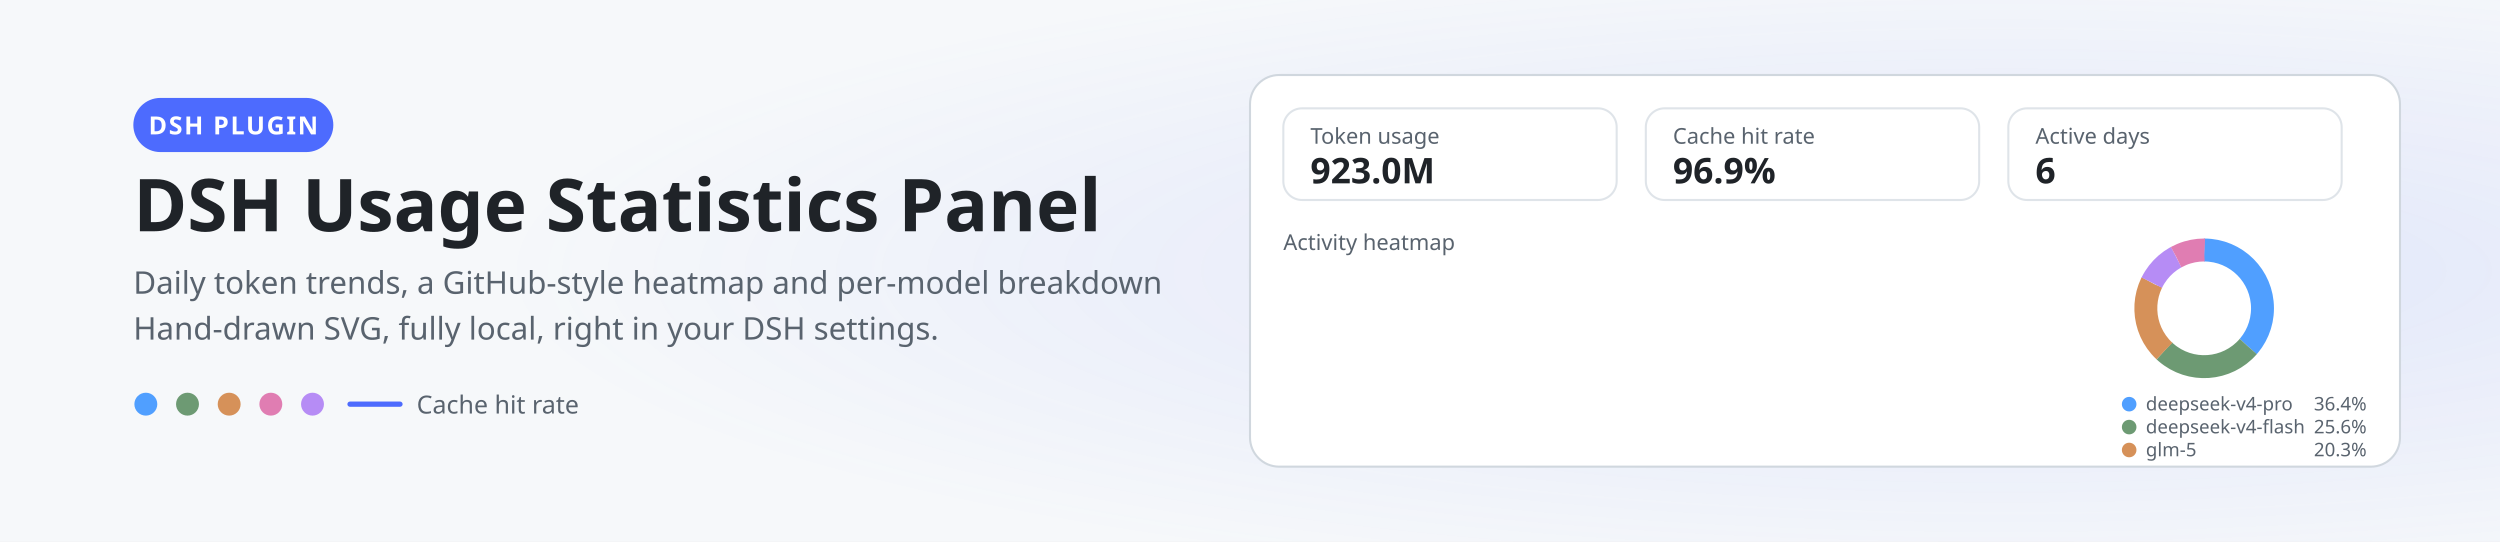
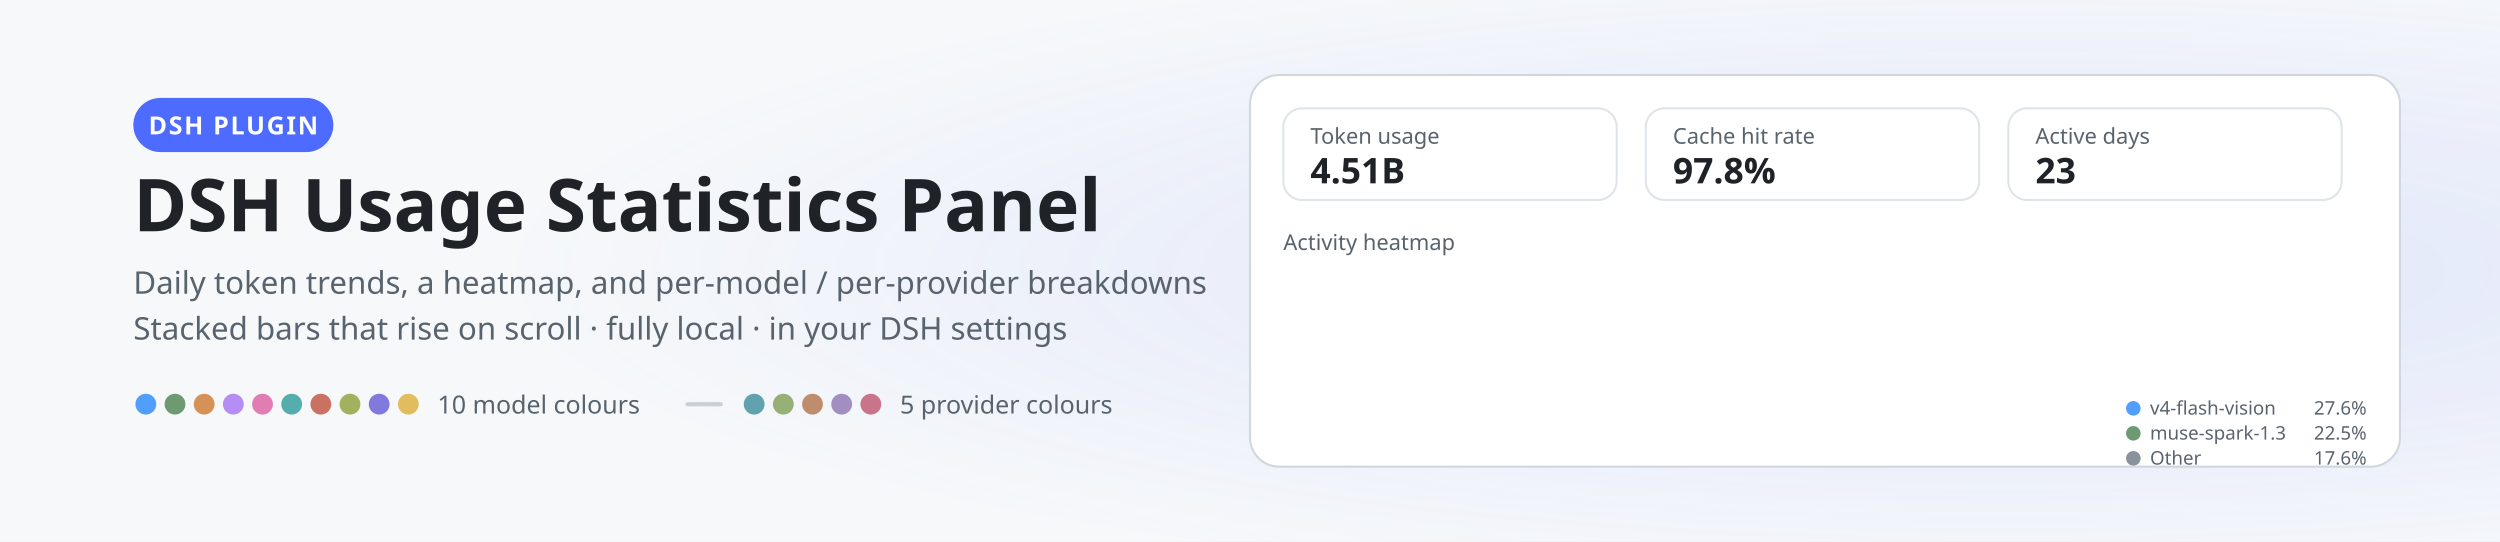
<svg xmlns="http://www.w3.org/2000/svg" width="1200" height="260" viewBox="0 0 1200 260" font-family="system-ui,Segoe UI,sans-serif">
  <defs>
    <radialGradient id="gl" cx=".8" cy=".5" r=".6">
      <stop offset="0" stop-color="#4D6BFE" stop-opacity=".13" />
      <stop offset="1" stop-color="#4D6BFE" stop-opacity="0" />
    </radialGradient>
    <clipPath id="hw">
      <rect x="614" y="124" height="62" width="0">
        <animate attributeName="width" dur="6.4s" repeatCount="indefinite" values="0;0;172;172" keyTimes="0;.125;.312;1" />
      </rect>
    </clipPath>
    <clipPath id="tw">
      <rect x="800" y="110" height="94" width="0">
        <animate attributeName="width" dur="6.4s" repeatCount="indefinite" values="0;0;166;166" keyTimes="0;.188;.406;1" />
      </rect>
    </clipPath>
+     <clipPath id="sw">
+       <rect x="1036" y="186" width="34" height="0">
+         <animate attributeName="y" dur="6.4s" repeatCount="indefinite" values="186;186;104;104" keyTimes="0;.438;.55;1" />
+         <animate attributeName="height" dur="6.4s" repeatCount="indefinite" values="0;0;82;82" keyTimes="0;.438;.55;1" />
+       </rect>
+     </clipPath>
  </defs>
  <rect width="1200" height="260" fill="#F6F8FA" />
  <rect width="1200" height="260" fill="url(#gl)" />
  <rect x="64" y="47" width="96" height="26" rx="13" fill="#4D6BFE" />
  <text x="112" y="64.5" font-size="12" font-weight="600" letter-spacing=".8" fill="#fff" text-anchor="middle">DSH PLUGIN</text>
  <text x="64" y="111" font-size="35" font-weight="700" fill="#1F2328" textLength="470">DSH Usage Statistics Panel</text>
-   <text x="64" y="141" font-size="15" fill="#59636E">Daily token trends, a GitHub-style heatmap and per-model breakdown</text>
-   <text x="64" y="163" font-size="15" fill="#59636E">Hand-drawn SVG, fully local, right in your DSH settings.</text>
-   <circle cx="70" cy="194" r="5.5" fill="#509FFF" />
-   <circle cx="90" cy="194" r="5.5" fill="#6D9A73" />
-   <circle cx="110" cy="194" r="5.5" fill="#D69159" />
-   <circle cx="130" cy="194" r="5.5" fill="#E07DB2" />
-   <circle cx="150" cy="194" r="5.5" fill="#B68CF5" />
-   <path d="M168 194h24" stroke="#4D6BFE" stroke-width="2.5" stroke-linecap="round" />
-   <text x="200" y="198.5" font-size="12" fill="#59636E">Cache hit rate</text>
+   <text x="64" y="141" font-size="15" fill="#59636E">Daily token trends, a heatmap, and per-model / per-provider breakdowns</text>
+   <text x="64" y="163" font-size="15" fill="#59636E">Stacked bars that rise on scroll · fully local · in your DSH settings</text>
+   <circle cx="70" cy="194" r="5" fill="#509FFF" />
+   <circle cx="84" cy="194" r="5" fill="#6D9A73" />
+   <circle cx="98" cy="194" r="5" fill="#D69159" />
+   <circle cx="112" cy="194" r="5" fill="#B68CF5" />
+   <circle cx="126" cy="194" r="5" fill="#E07DB2" />
+   <circle cx="140" cy="194" r="5" fill="#55ADAD" />
+   <circle cx="154" cy="194" r="5" fill="#CA7162" />
+   <circle cx="168" cy="194" r="5" fill="#A2B15D" />
+   <circle cx="182" cy="194" r="5" fill="#8179DE" />
+   <circle cx="196" cy="194" r="5" fill="#E1BD5D" />
+   <text x="210" y="198.5" font-size="12" fill="#59636E">10 model colours</text>
+   <path d="M330 194h16" stroke="#C8D0D8" stroke-width="2" stroke-linecap="round" />
+   <circle cx="362" cy="194" r="5" fill="#62A2AE" />
+   <circle cx="376" cy="194" r="5" fill="#97B075" />
+   <circle cx="390" cy="194" r="5" fill="#BD8D6D" />
+   <circle cx="404" cy="194" r="5" fill="#A28EC1" />
+   <circle cx="418" cy="194" r="5" fill="#C8758C" />
+   <text x="432" y="198.5" font-size="12" fill="#59636E">5 provider colours</text>
  <rect x="600" y="36" width="552" height="188" rx="14" fill="#FFF" stroke="#D0D7DE" />
  <g font-size="10.5" fill="#59636E">
    <rect x="616" y="52" width="160" height="44" rx="9" fill="#FFF" stroke="#DFE4E9" />
    <text x="629" y="69">Token usage</text>
-     <text x="629" y="88" font-size="17" font-weight="600" fill="#1F2328">923.0M</text>
+     <text x="629" y="88" font-size="17" font-weight="600" fill="#1F2328">4.51B</text>
    <rect x="790" y="52" width="160" height="44" rx="9" fill="#FFF" stroke="#DFE4E9" />
    <text x="803" y="69">Cache hit rate</text>
-     <text x="803" y="88" font-size="17" font-weight="600" fill="#1F2328">96.9%</text>
+     <text x="803" y="88" font-size="17" font-weight="600" fill="#1F2328">97.8%</text>
    <rect x="964" y="52" width="160" height="44" rx="9" fill="#FFF" stroke="#DFE4E9" />
    <text x="977" y="69">Active days</text>
-     <text x="977" y="88" font-size="17" font-weight="600" fill="#1F2328">6</text>
+     <text x="977" y="88" font-size="17" font-weight="600" fill="#1F2328">23</text>
  </g>
  <g>
    <animate attributeName="opacity" dur="6.4s" repeatCount="indefinite" values="1;1;0;0" keyTimes="0;.875;.938;1" />
    <text x="616" y="120" font-size="10.5" fill="#59636E">Activity heatmap</text>
    <g clip-path="url(#hw)">
      <path fill="#EBEDF0" d="M616 126h9v9h-9zM640 126h9v9h-9zM664 126h9v9h-9zM700 126h9v9h-9zM748 126h9v9h-9zM628 138h9v9h-9zM676 138h9v9h-9zM712 138h9v9h-9zM760 138h9v9h-9zM616 150h9v9h-9zM652 150h9v9h-9zM688 150h9v9h-9zM736 150h9v9h-9zM772 150h9v9h-9zM628 162h9v9h-9zM676 162h9v9h-9zM712 162h9v9h-9zM748 162h9v9h-9zM616 174h9v9h-9zM652 174h9v9h-9zM700 174h9v9h-9zM760 174h9v9h-9z" />
      <path fill="#D5DCFF" d="M628 126h9v9h-9zM676 126h9v9h-9zM724 126h9v9h-9zM760 126h9v9h-9zM616 138h9v9h-9zM652 138h9v9h-9zM688 138h9v9h-9zM736 138h9v9h-9zM772 138h9v9h-9zM640 150h9v9h-9zM676 150h9v9h-9zM724 150h9v9h-9zM640 162h9v9h-9zM664 162h9v9h-9zM700 162h9v9h-9zM736 162h9v9h-9zM772 162h9v9h-9zM628 174h9v9h-9zM688 174h9v9h-9zM736 174h9v9h-9zM772 174h9v9h-9z" />
      <path fill="#B8C6FF" d="M652 126h9v9h-9zM712 126h9v9h-9zM772 126h9v9h-9zM664 138h9v9h-9zM724 138h9v9h-9zM628 150h9v9h-9zM700 150h9v9h-9zM760 150h9v9h-9zM616 162h9v9h-9zM724 162h9v9h-9zM664 174h9v9h-9zM712 174h9v9h-9zM748 174h9v9h-9z" />
      <path fill="#9DB0FF" d="M688 126h9v9h-9zM640 138h9v9h-9zM748 138h9v9h-9zM712 150h9v9h-9zM652 162h9v9h-9zM760 162h9v9h-9zM676 174h9v9h-9z" />
      <path fill="#7990FE" d="M736 126h9v9h-9zM700 138h9v9h-9zM664 150h9v9h-9zM688 162h9v9h-9zM640 174h9v9h-9zM724 174h9v9h-9z" />
      <path fill="#4D6BFE" d="M748 150h9v9h-9z" />
    </g>
    <g clip-path="url(#tw)">
      <path d="M800 200.5H966" stroke="#E7EAEE" />
      <path fill="#509FFF" d="M804 200v-12h11v12zM825 200v-7h11v7zM846 200v-17h11v17zM867 200v-8h11v8zM888 200v-21h11v21zM909 200v-11h11v11zM930 200v-18h11v18zM951 200v-29h11v29z" />
      <path fill="#6D9A73" d="M804 188v-7h11v7zM825 193v-4h11v4zM846 183v-10h11v10zM867 192v-5h11v5zM888 179v-13h11v13zM909 189v-7h11v7zM930 182v-11h11v11zM951 171v-17h11v17z" />
      <path fill="#D69159" d="M804 181v-5h11v5zM825 189v-4h11v4zM846 173v-7h11v7zM867 187v-3h11v3zM888 166v-8h11v8zM909 182v-4h11v4zM930 171v-7h11v7zM951 154v-12h11v12z" />
      <path d="M804 122C826 119 846 124 868 121S908 115 930 118 956 114 962 115" fill="none" stroke="#4D6BFE" stroke-width="2.5" />
    </g>
-     <g fill="none" stroke-width="11">
-       <circle cx="1058" cy="148" r="28" stroke="#509FFF" stroke-dasharray="64 176.5" transform="rotate(-90 1058 148)">
-         <animate attributeName="stroke-dasharray" dur="6.4s" repeatCount="indefinite" values="0 176.5;0 176.5;64 176.5;64 176.5" keyTimes="0;.438;.477;1" />
-       </circle>
-       <circle cx="1058" cy="148" r="28" stroke="#6D9A73" stroke-dasharray="45 176.5" transform="rotate(41 1058 148)">
-         <animate attributeName="stroke-dasharray" dur="6.4s" repeatCount="indefinite" values="0 176.5;0 176.5;45 176.5;45 176.5" keyTimes="0;.477;.508;1" />
-       </circle>
-       <circle cx="1058" cy="148" r="28" stroke="#D69159" stroke-dasharray="35.7 176.5" transform="rotate(133 1058 148)">
-         <animate attributeName="stroke-dasharray" dur="6.4s" repeatCount="indefinite" values="0 176.5;0 176.5;35.7 176.5;35.7 176.5" keyTimes="0;.508;.527;1" />
-       </circle>
-       <circle cx="1058" cy="148" r="28" stroke="#B68CF5" stroke-dasharray="17.2 176.5" transform="rotate(206.2 1058 148)">
-         <animate attributeName="stroke-dasharray" dur="6.4s" repeatCount="indefinite" values="0 176.5;0 176.5;17.2 176.5;17.2 176.5" keyTimes="0;.527;.539;1" />
-       </circle>
-       <circle cx="1058" cy="148" r="28" stroke="#E07DB2" stroke-dasharray="14.1 176.5" transform="rotate(241.5 1058 148)">
-         <animate attributeName="stroke-dasharray" dur="6.4s" repeatCount="indefinite" values="0 176.5;0 176.5;14.1 176.5;14.1 176.5" keyTimes="0;.539;.547;1" />
-       </circle>
+     <g clip-path="url(#sw)">
+       <rect x="1038" y="104" width="30" height="82" rx="6" fill="#EBEDF0" />
+       <rect x="1038" y="104" width="30" height="22.6" fill="#509FFF" />
+       <rect x="1038" y="126.6" width="30" height="18.5" fill="#6D9A73" />
+       <rect x="1038" y="145.1" width="30" height="11.2" fill="#D69159" />
+       <rect x="1038" y="156.3" width="30" height="10" fill="#B68CF5" />
+       <rect x="1038" y="166.3" width="30" height="5.2" fill="#E07DB2" />
+       <rect x="1038" y="171.5" width="30" height="5.1" fill="#55ADAD" />
+       <rect x="1038" y="176.6" width="30" height="3.9" fill="#CA7162" />
+       <rect x="1038" y="180.5" width="30" height="5.5" fill="#89919B" />
    </g>
    <g font-size="9" fill="#59636E">
      <animate attributeName="opacity" dur="6.4s" repeatCount="indefinite" values="0;0;1;1" keyTimes="0;.547;.609;1" />
-       <circle cx="1022" cy="194" r="3.5" fill="#509FFF" />
-       <text x="1030" y="197">deepseek-v4-pro</text>
-       <text x="1136" y="197" text-anchor="end">36.4%</text>
-       <circle cx="1022" cy="205" r="3.5" fill="#6D9A73" />
-       <text x="1030" y="208">deepseek-v4-flash</text>
-       <text x="1136" y="208" text-anchor="end">25.6%</text>
-       <circle cx="1022" cy="216" r="3.5" fill="#D69159" />
-       <text x="1030" y="219">glm-5</text>
-       <text x="1136" y="219" text-anchor="end">20.3%</text>
+       <circle cx="1024" cy="196" r="3.5" fill="#509FFF" />
+       <text x="1032" y="199">v4-flash-vision</text>
+       <text x="1136" y="199" text-anchor="end">27.6%</text>
+       <circle cx="1024" cy="208" r="3.5" fill="#6D9A73" />
+       <text x="1032" y="211">muse-spark-1.3</text>
+       <text x="1136" y="211" text-anchor="end">22.5%</text>
+       <circle cx="1024" cy="220" r="3.5" fill="#89919B" />
+       <text x="1032" y="223">Other</text>
+       <text x="1136" y="223" text-anchor="end">17.6%</text>
    </g>
  </g>
</svg>
